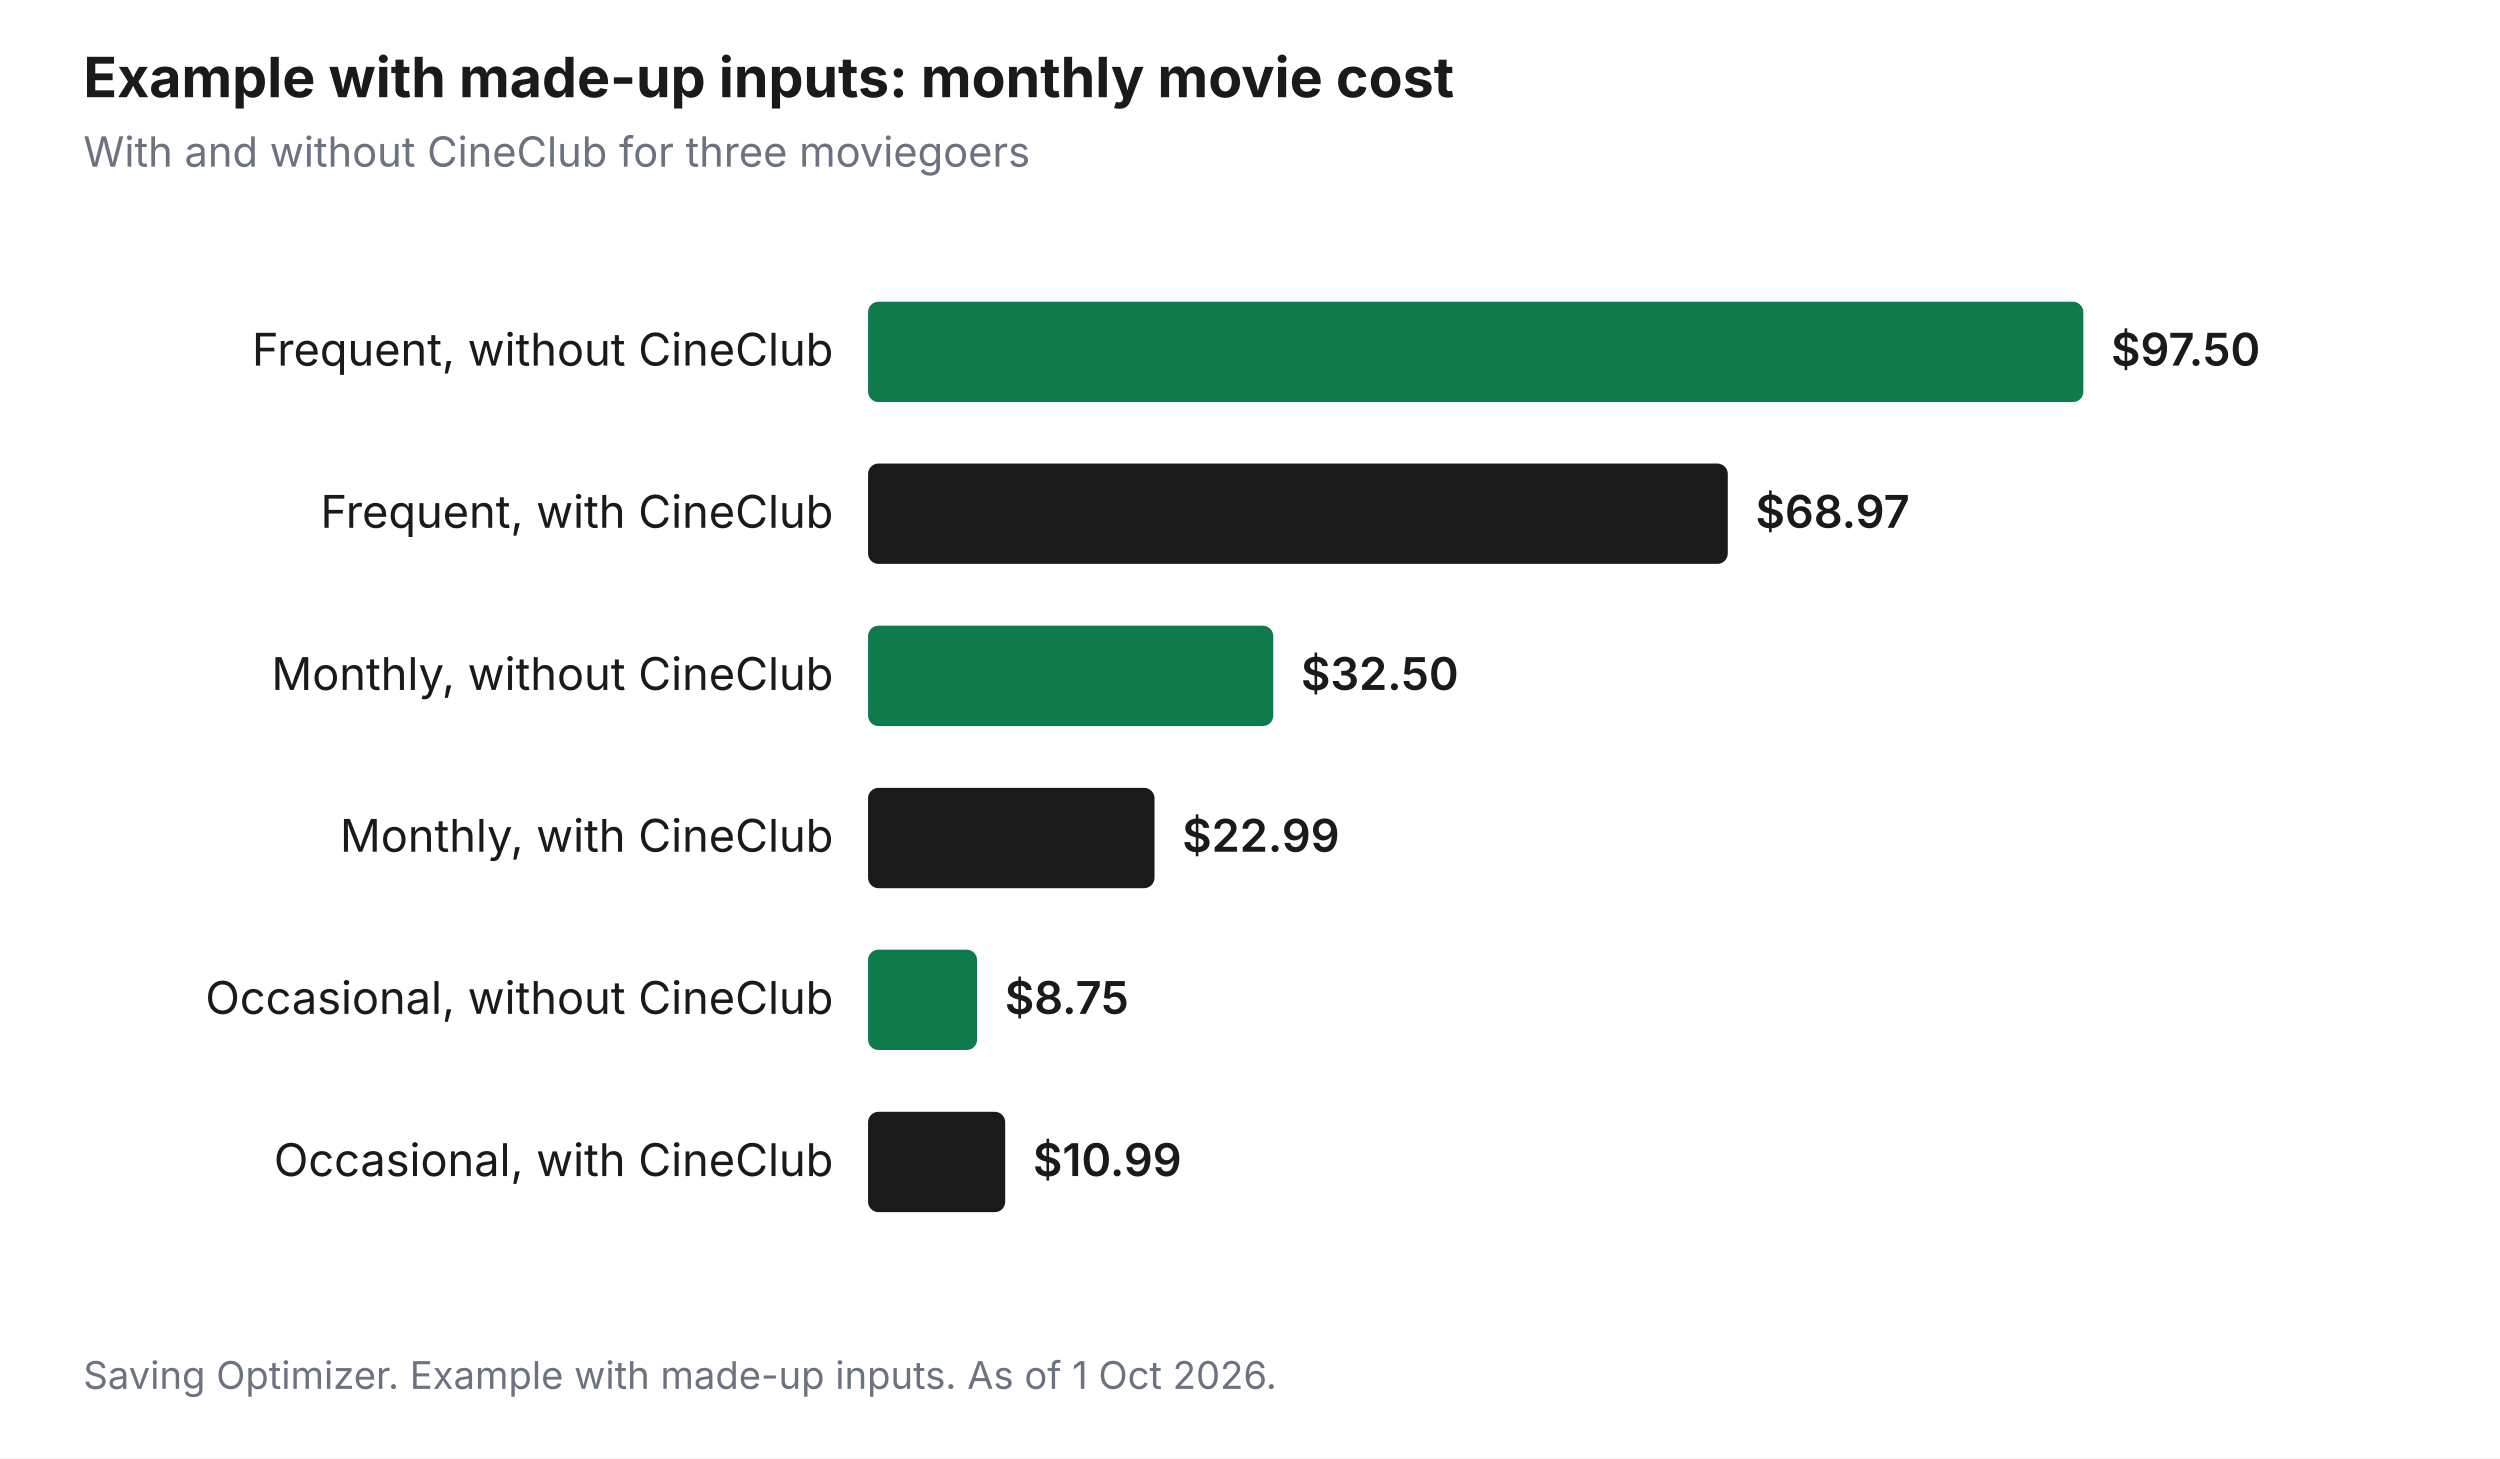
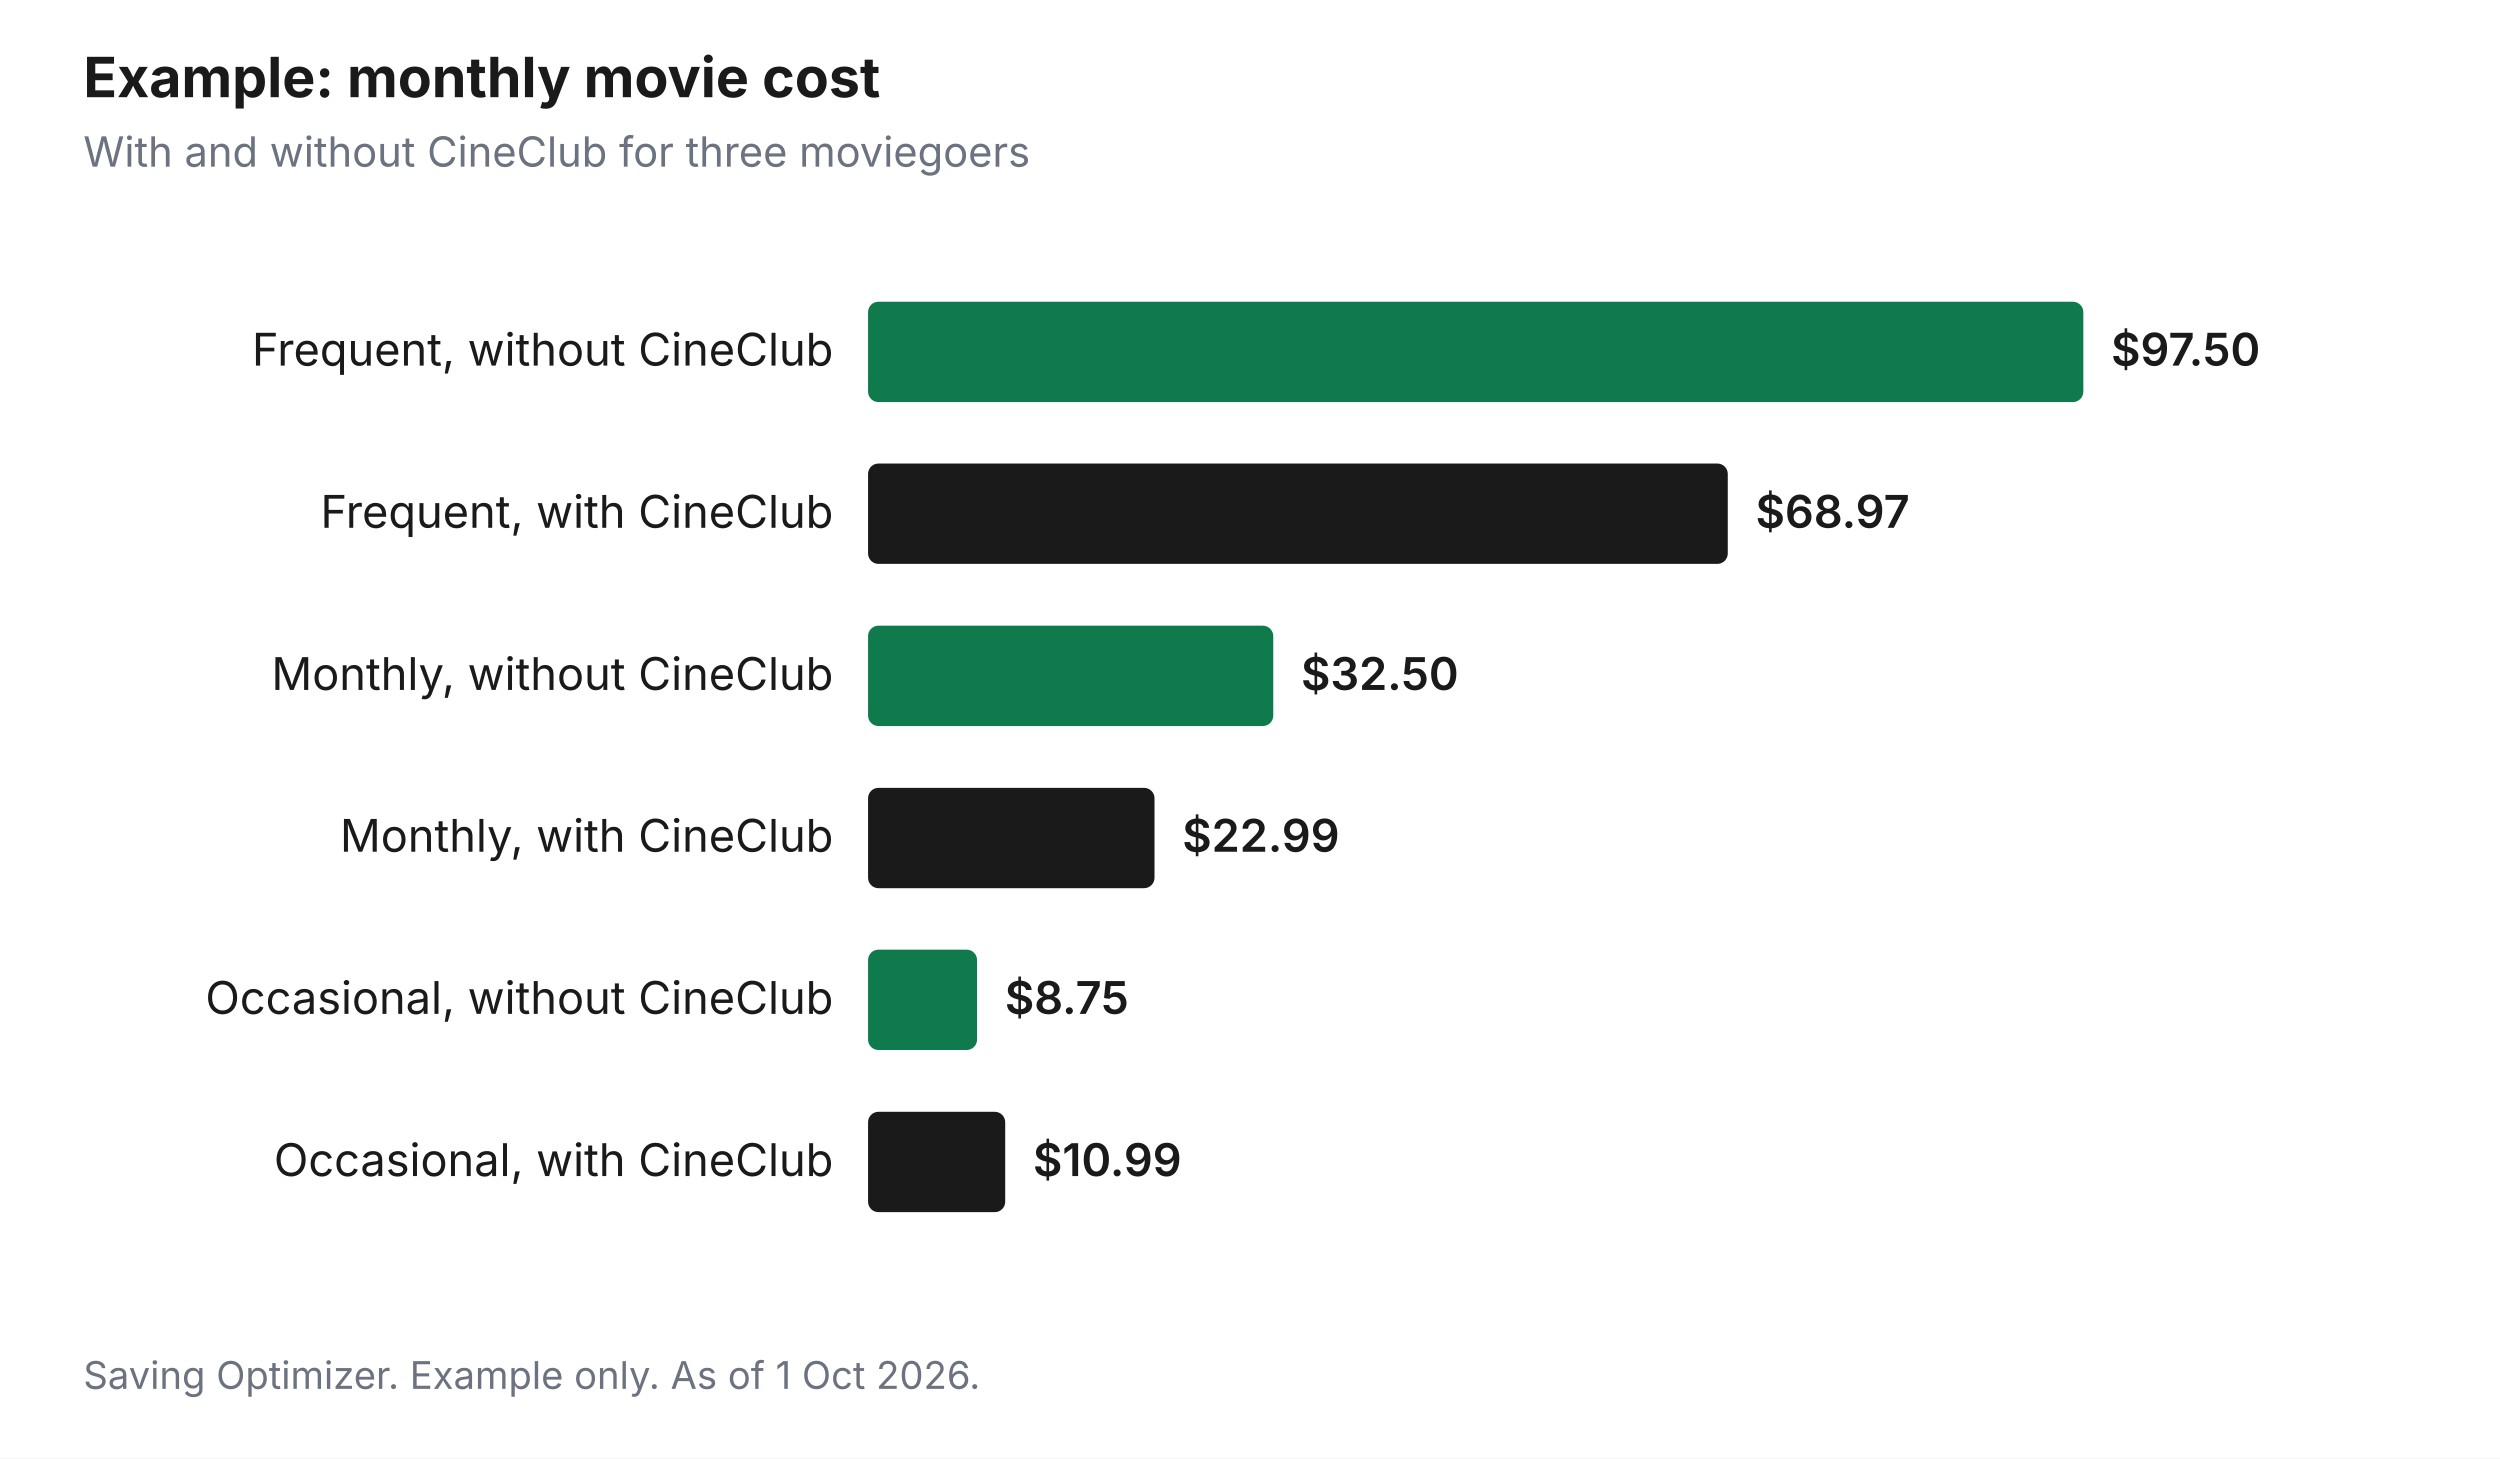
<svg xmlns="http://www.w3.org/2000/svg" viewBox="0 0 720 420" width="720" height="420" role="img" aria-labelledby="t d">
  <rect width="720" height="420" fill="#FFFFFF" />
-   <text x="24" y="28" font-family="Inter, Arial, sans-serif" font-size="16" font-weight="700" fill="#1A1A1A">Example with made-up inputs: monthly movie cost</text>
+   <text x="24" y="28" font-family="Inter, Arial, sans-serif" font-size="16" font-weight="700" fill="#1A1A1A">Example: monthly movie cost</text>
  <text x="24" y="48" font-family="Inter, Arial, sans-serif" font-size="12" fill="#6B7280">With and without CineClub for three moviegoers</text>
  <text x="240" y="105.3" text-anchor="end" font-family="Inter, Arial, sans-serif" font-size="13" fill="#1A1A1A">Frequent, without CineClub</text>
  <rect x="250" y="86.9" width="350.0" height="28.9" rx="3" fill="#0F7A4B" />
  <text x="608.0" y="105.3" font-family="Inter, Arial, sans-serif" font-size="13" font-weight="600" fill="#1A1A1A">$97.50</text>
  <text x="240" y="152.0" text-anchor="end" font-family="Inter, Arial, sans-serif" font-size="13" fill="#1A1A1A">Frequent, with CineClub</text>
  <rect x="250" y="133.5" width="247.6" height="28.9" rx="3" fill="#1A1A1A" />
  <text x="505.6" y="152.0" font-family="Inter, Arial, sans-serif" font-size="13" font-weight="600" fill="#1A1A1A">$68.97</text>
  <text x="240" y="198.7" text-anchor="end" font-family="Inter, Arial, sans-serif" font-size="13" fill="#1A1A1A">Monthly, without CineClub</text>
  <rect x="250" y="180.2" width="116.7" height="28.9" rx="3" fill="#0F7A4B" />
  <text x="374.7" y="198.7" font-family="Inter, Arial, sans-serif" font-size="13" font-weight="600" fill="#1A1A1A">$32.50</text>
  <text x="240" y="245.3" text-anchor="end" font-family="Inter, Arial, sans-serif" font-size="13" fill="#1A1A1A">Monthly, with CineClub</text>
  <rect x="250" y="226.9" width="82.5" height="28.9" rx="3" fill="#1A1A1A" />
  <text x="340.5" y="245.3" font-family="Inter, Arial, sans-serif" font-size="13" font-weight="600" fill="#1A1A1A">$22.99</text>
  <text x="240" y="292.0" text-anchor="end" font-family="Inter, Arial, sans-serif" font-size="13" fill="#1A1A1A">Occasional, without CineClub</text>
  <rect x="250" y="273.5" width="31.4" height="28.9" rx="3" fill="#0F7A4B" />
  <text x="289.4" y="292.0" font-family="Inter, Arial, sans-serif" font-size="13" font-weight="600" fill="#1A1A1A">$8.75</text>
  <text x="240" y="338.7" text-anchor="end" font-family="Inter, Arial, sans-serif" font-size="13" fill="#1A1A1A">Occasional, with CineClub</text>
  <rect x="250" y="320.2" width="39.5" height="28.9" rx="3" fill="#1A1A1A" />
  <text x="297.5" y="338.7" font-family="Inter, Arial, sans-serif" font-size="13" font-weight="600" fill="#1A1A1A">$10.99</text>
-   <text x="24" y="400" font-family="Inter, Arial, sans-serif" font-size="11" fill="#6B7280">Saving Optimizer. Example with made-up inputs. As of 1 Oct 2026.</text>
+   <text x="24" y="400" font-family="Inter, Arial, sans-serif" font-size="11" fill="#6B7280">Saving Optimizer. Example only. As of 1 Oct 2026.</text>
</svg>
